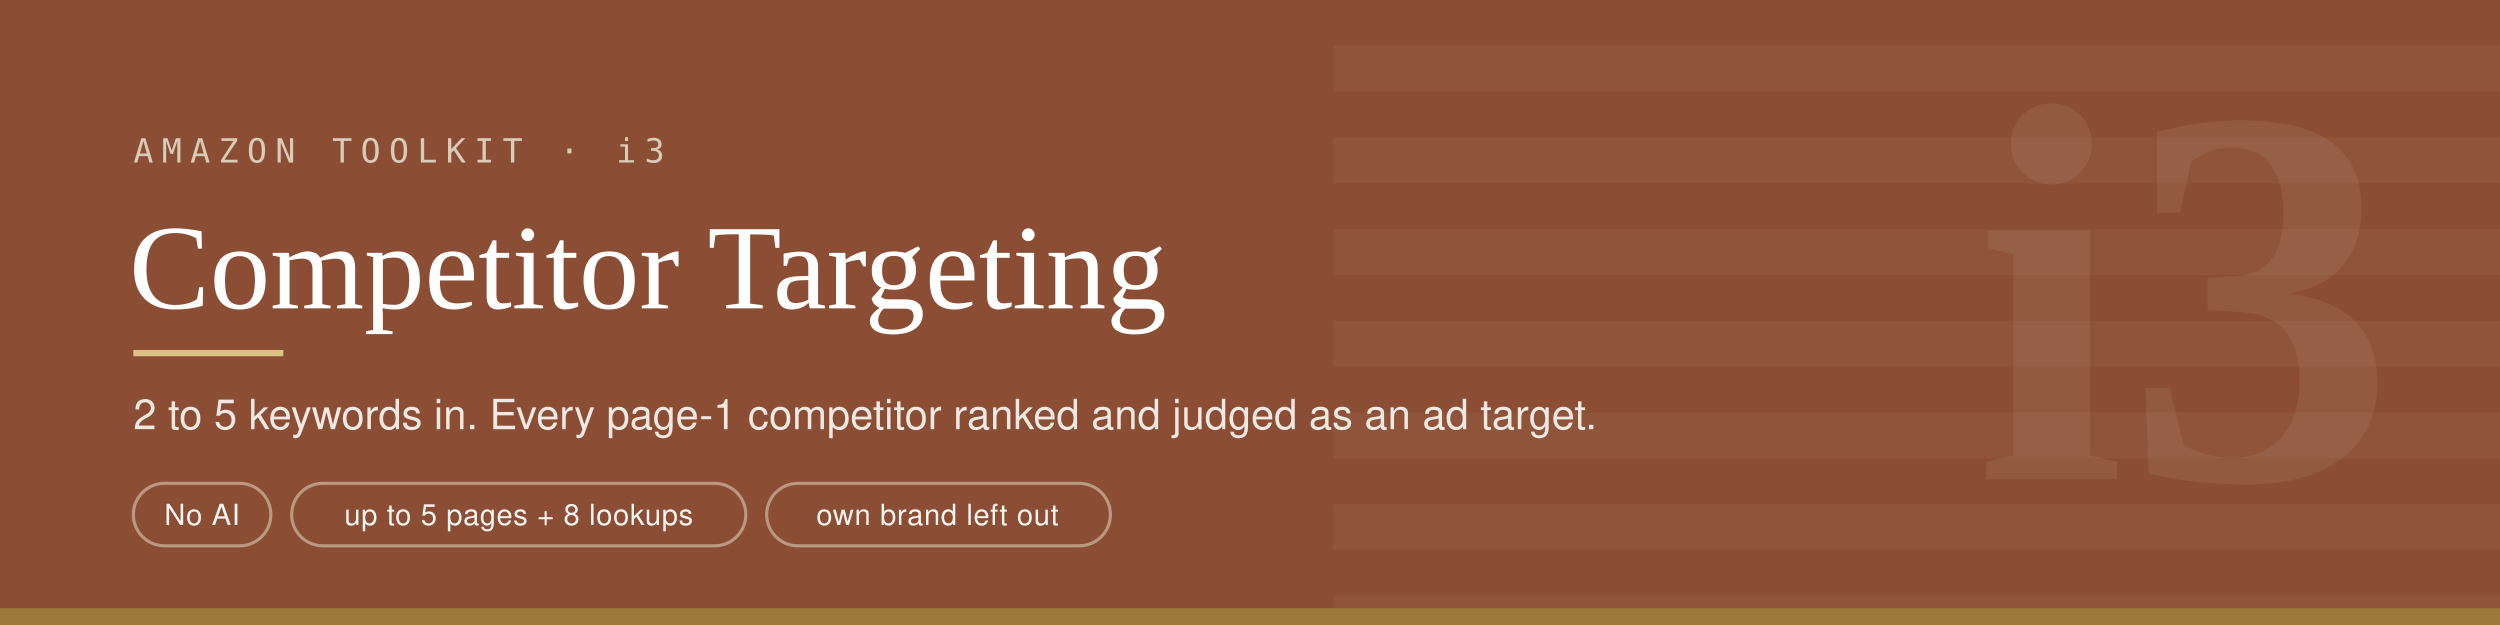
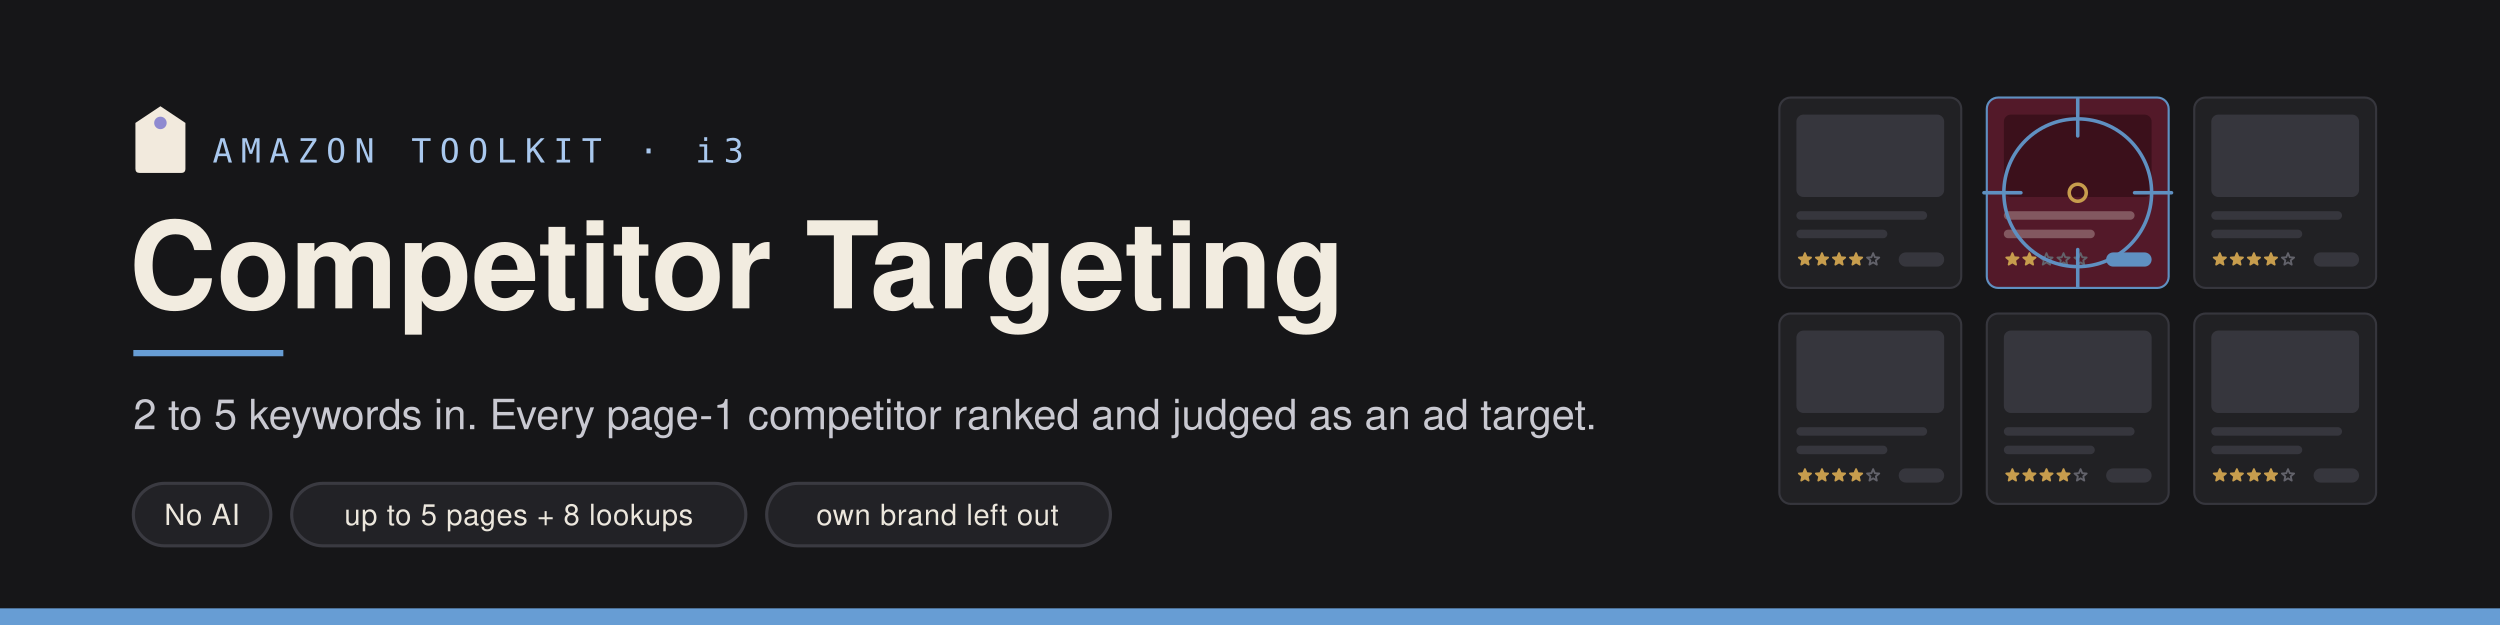
<svg xmlns="http://www.w3.org/2000/svg" width="1200" height="300" viewBox="0 0 1200 300" role="img" aria-label="i3 Competitor Targeting: 2 to 5 keywords in. Every page-1 competitor ranked and judged as an ad target.">
-   <rect width="1200" height="300" fill="#8B4E34" />
-   <rect x="640" y="22" width="560" height="22" fill="#ffffff" opacity="0.035" />
-   <rect x="640" y="66" width="560" height="22" fill="#ffffff" opacity="0.035" />
-   <rect x="640" y="110" width="560" height="22" fill="#ffffff" opacity="0.035" />
-   <rect x="640" y="154" width="560" height="22" fill="#ffffff" opacity="0.035" />
-   <rect x="640" y="198" width="560" height="22" fill="#ffffff" opacity="0.035" />
-   <rect x="640" y="242" width="560" height="22" fill="#ffffff" opacity="0.035" />
-   <rect x="640" y="286" width="560" height="22" fill="#ffffff" opacity="0.035" />
-   <text x="1150" y="230" text-anchor="end" font-family="Georgia, 'Times New Roman', serif" font-size="260" font-weight="700" fill="#ffffff" opacity="0.07">i3</text>
-   <rect x="0" y="292" width="1200" height="8" fill="#9C7A3C" />
-   <text x="64" y="78" font-family="ui-monospace, 'Cascadia Mono', Consolas, 'SF Mono', Menlo, monospace" font-size="16" fill="#D8CBB8" letter-spacing="4">AMAZON TOOLKIT · i3</text>
-   <text x="62" y="148" font-family="Georgia, 'Times New Roman', serif" font-size="58" fill="#ffffff">Competitor Targeting</text>
-   <rect x="64" y="168" width="72" height="3" fill="#DCC285" />
-   <text x="64" y="206" font-family="'Segoe UI', -apple-system, Helvetica, Arial, sans-serif" font-size="20" fill="#f7f5f2" opacity="0.92">2 to 5 keywords in. Every page-1 competitor ranked and judged as an ad target.</text>
-   <rect x="64" y="232" width="66" height="30" rx="15" fill="none" stroke="#D8CBB8" stroke-opacity="0.6" stroke-width="1.5" />
-   <text x="97" y="252" text-anchor="middle" font-family="'Segoe UI', -apple-system, Helvetica, Arial, sans-serif" font-size="14" fill="#f7f5f2" letter-spacing="0.3">No AI</text>
-   <rect x="140.0" y="232" width="218" height="30" rx="15" fill="none" stroke="#D8CBB8" stroke-opacity="0.6" stroke-width="1.5" />
-   <text x="249" y="252" text-anchor="middle" font-family="'Segoe UI', -apple-system, Helvetica, Arial, sans-serif" font-size="14" fill="#f7f5f2" letter-spacing="0.3">up to 5 pages + 8 lookups</text>
-   <rect x="368.0" y="232" width="165" height="30" rx="15" fill="none" stroke="#D8CBB8" stroke-opacity="0.6" stroke-width="1.5" />
-   <text x="450" y="252" text-anchor="middle" font-family="'Segoe UI', -apple-system, Helvetica, Arial, sans-serif" font-size="14" fill="#f7f5f2" letter-spacing="0.3">own brand left out</text>
+   <rect width="1200" height="300" fill="#161618" />
+   <g transform="translate(850 40) scale(0.682)" opacity="0.9">
+     <rect x="6" y="10" width="128" height="134" rx="8" fill="#222226" stroke="#3A3A41" stroke-width="1.5" />
+     <rect x="18" y="22" width="104" height="58" rx="5" fill="#3A3A41" />
+     <rect x="18" y="90" width="92" height="6" rx="3" fill="#3A3A41" />
+     <rect x="18" y="103" width="64" height="6" rx="3" fill="#3A3A41" />
+     <polygon points="24.0,119.5 25.2,122.4 28.3,122.6 25.9,124.6 26.6,127.6 24.0,126.0 21.4,127.6 22.1,124.6 19.7,122.6 22.8,122.4" fill="#DAAC53" stroke="#DAAC53" stroke-width="1.3" stroke-linejoin="round" />
+     <polygon points="36.0,119.5 37.2,122.4 40.3,122.6 37.9,124.6 38.6,127.6 36.0,126.0 33.4,127.6 34.1,124.6 31.7,122.6 34.8,122.4" fill="#DAAC53" stroke="#DAAC53" stroke-width="1.3" stroke-linejoin="round" />
+     <polygon points="48.0,119.5 49.2,122.4 52.3,122.6 49.9,124.6 50.6,127.6 48.0,126.0 45.4,127.6 46.1,124.6 43.7,122.6 46.8,122.4" fill="#DAAC53" stroke="#DAAC53" stroke-width="1.3" stroke-linejoin="round" />
+     <polygon points="60.0,119.5 61.2,122.4 64.3,122.6 61.9,124.6 62.6,127.6 60.0,126.0 57.4,127.6 58.1,124.6 55.7,122.6 58.8,122.4" fill="#DAAC53" stroke="#DAAC53" stroke-width="1.3" stroke-linejoin="round" />
+     <polygon points="72.0,119.5 73.2,122.4 76.3,122.6 73.9,124.6 74.6,127.6 72.0,126.0 69.4,127.6 70.1,124.6 67.7,122.6 70.8,122.4" fill="none" stroke="#6A6A73" stroke-width="1.3" stroke-linejoin="round" />
+     <rect x="90" y="119" width="32" height="10" rx="5" fill="#3A3A41" />
+     <rect x="152" y="10" width="128" height="134" rx="8" fill="#5A1A2B" stroke="#679DD4" stroke-width="1.5" />
+     <rect x="164" y="22" width="104" height="58" rx="5" fill="#3F0F1C" />
+     <rect x="164" y="90" width="92" height="6" rx="3" fill="#8E5F68" />
+     <rect x="164" y="103" width="64" height="6" rx="3" fill="#8E5F68" />
+     <polygon points="170.0,119.5 171.2,122.4 174.3,122.6 171.9,124.6 172.6,127.6 170.0,126.0 167.4,127.6 168.1,124.6 165.7,122.6 168.8,122.4" fill="#DAAC53" stroke="#DAAC53" stroke-width="1.3" stroke-linejoin="round" />
+     <polygon points="182.0,119.5 183.2,122.4 186.3,122.6 183.9,124.6 184.6,127.6 182.0,126.0 179.4,127.6 180.1,124.6 177.7,122.6 180.8,122.4" fill="#DAAC53" stroke="#DAAC53" stroke-width="1.3" stroke-linejoin="round" />
+     <polygon points="194.0,119.5 195.2,122.4 198.3,122.6 195.9,124.6 196.6,127.6 194.0,126.0 191.4,127.6 192.1,124.6 189.7,122.6 192.8,122.4" fill="none" stroke="#6A6A73" stroke-width="1.3" stroke-linejoin="round" />
+     <polygon points="206.0,119.5 207.2,122.4 210.3,122.6 207.9,124.6 208.6,127.6 206.0,126.0 203.4,127.6 204.1,124.6 201.7,122.6 204.8,122.4" fill="none" stroke="#6A6A73" stroke-width="1.3" stroke-linejoin="round" />
+     <polygon points="218.0,119.5 219.2,122.4 222.3,122.6 219.9,124.6 220.6,127.6 218.0,126.0 215.4,127.6 216.1,124.6 213.7,122.6 216.8,122.4" fill="none" stroke="#6A6A73" stroke-width="1.3" stroke-linejoin="round" />
+     <rect x="236" y="119" width="32" height="10" rx="5" fill="#679DD4" />
+     <rect x="298" y="10" width="128" height="134" rx="8" fill="#222226" stroke="#3A3A41" stroke-width="1.5" />
+     <rect x="310" y="22" width="104" height="58" rx="5" fill="#3A3A41" />
+     <rect x="310" y="90" width="92" height="6" rx="3" fill="#3A3A41" />
+     <rect x="310" y="103" width="64" height="6" rx="3" fill="#3A3A41" />
+     <polygon points="316.0,119.5 317.2,122.4 320.3,122.6 317.9,124.6 318.6,127.6 316.0,126.0 313.4,127.6 314.1,124.6 311.7,122.6 314.8,122.4" fill="#DAAC53" stroke="#DAAC53" stroke-width="1.3" stroke-linejoin="round" />
+     <polygon points="328.0,119.5 329.2,122.4 332.3,122.6 329.9,124.6 330.6,127.6 328.0,126.0 325.4,127.6 326.1,124.6 323.7,122.6 326.8,122.4" fill="#DAAC53" stroke="#DAAC53" stroke-width="1.3" stroke-linejoin="round" />
+     <polygon points="340.0,119.5 341.2,122.4 344.3,122.6 341.9,124.6 342.6,127.6 340.0,126.0 337.4,127.6 338.1,124.6 335.7,122.6 338.8,122.4" fill="#DAAC53" stroke="#DAAC53" stroke-width="1.3" stroke-linejoin="round" />
+     <polygon points="352.0,119.5 353.2,122.4 356.3,122.6 353.9,124.6 354.6,127.6 352.0,126.0 349.4,127.6 350.1,124.6 347.7,122.6 350.8,122.4" fill="#DAAC53" stroke="#DAAC53" stroke-width="1.3" stroke-linejoin="round" />
+     <polygon points="364.0,119.5 365.2,122.4 368.3,122.6 365.9,124.6 366.6,127.6 364.0,126.0 361.4,127.6 362.1,124.6 359.7,122.6 362.8,122.4" fill="none" stroke="#6A6A73" stroke-width="1.3" stroke-linejoin="round" />
+     <rect x="382" y="119" width="32" height="10" rx="5" fill="#3A3A41" />
+     <rect x="6" y="162" width="128" height="134" rx="8" fill="#222226" stroke="#3A3A41" stroke-width="1.5" />
+     <rect x="18" y="174" width="104" height="58" rx="5" fill="#3A3A41" />
+     <rect x="18" y="242" width="92" height="6" rx="3" fill="#3A3A41" />
+     <rect x="18" y="255" width="64" height="6" rx="3" fill="#3A3A41" />
+     <polygon points="24.0,271.5 25.2,274.4 28.3,274.6 25.9,276.6 26.6,279.6 24.0,278.0 21.4,279.6 22.1,276.6 19.7,274.6 22.8,274.4" fill="#DAAC53" stroke="#DAAC53" stroke-width="1.3" stroke-linejoin="round" />
+     <polygon points="36.0,271.5 37.2,274.4 40.3,274.6 37.9,276.6 38.6,279.6 36.0,278.0 33.4,279.6 34.1,276.6 31.7,274.6 34.8,274.4" fill="#DAAC53" stroke="#DAAC53" stroke-width="1.3" stroke-linejoin="round" />
+     <polygon points="48.0,271.5 49.2,274.4 52.3,274.6 49.9,276.6 50.6,279.6 48.0,278.0 45.4,279.6 46.1,276.6 43.7,274.6 46.8,274.4" fill="#DAAC53" stroke="#DAAC53" stroke-width="1.3" stroke-linejoin="round" />
+     <polygon points="60.0,271.5 61.2,274.4 64.3,274.6 61.9,276.6 62.6,279.6 60.0,278.0 57.4,279.6 58.1,276.6 55.7,274.6 58.8,274.4" fill="#DAAC53" stroke="#DAAC53" stroke-width="1.3" stroke-linejoin="round" />
+     <polygon points="72.0,271.5 73.2,274.4 76.3,274.6 73.9,276.6 74.6,279.6 72.0,278.0 69.4,279.6 70.1,276.6 67.7,274.6 70.8,274.4" fill="none" stroke="#6A6A73" stroke-width="1.3" stroke-linejoin="round" />
+     <rect x="90" y="271" width="32" height="10" rx="5" fill="#3A3A41" />
+     <rect x="152" y="162" width="128" height="134" rx="8" fill="#222226" stroke="#3A3A41" stroke-width="1.5" />
+     <rect x="164" y="174" width="104" height="58" rx="5" fill="#3A3A41" />
+     <rect x="164" y="242" width="92" height="6" rx="3" fill="#3A3A41" />
+     <rect x="164" y="255" width="64" height="6" rx="3" fill="#3A3A41" />
+     <polygon points="170.0,271.5 171.2,274.4 174.3,274.6 171.9,276.6 172.6,279.6 170.0,278.0 167.4,279.6 168.1,276.6 165.7,274.6 168.8,274.4" fill="#DAAC53" stroke="#DAAC53" stroke-width="1.3" stroke-linejoin="round" />
+     <polygon points="182.0,271.5 183.2,274.4 186.3,274.6 183.9,276.6 184.6,279.6 182.0,278.0 179.4,279.6 180.1,276.6 177.7,274.6 180.8,274.4" fill="#DAAC53" stroke="#DAAC53" stroke-width="1.3" stroke-linejoin="round" />
+     <polygon points="194.0,271.5 195.2,274.4 198.3,274.6 195.9,276.6 196.6,279.6 194.0,278.0 191.4,279.6 192.1,276.6 189.7,274.6 192.8,274.4" fill="#DAAC53" stroke="#DAAC53" stroke-width="1.3" stroke-linejoin="round" />
+     <polygon points="206.0,271.5 207.2,274.4 210.3,274.6 207.9,276.6 208.6,279.6 206.0,278.0 203.4,279.6 204.1,276.6 201.7,274.6 204.8,274.4" fill="#DAAC53" stroke="#DAAC53" stroke-width="1.3" stroke-linejoin="round" />
+     <polygon points="218.0,271.5 219.2,274.4 222.3,274.6 219.9,276.6 220.6,279.6 218.0,278.0 215.4,279.6 216.1,276.6 213.7,274.6 216.8,274.4" fill="none" stroke="#6A6A73" stroke-width="1.3" stroke-linejoin="round" />
+     <rect x="236" y="271" width="32" height="10" rx="5" fill="#3A3A41" />
+     <rect x="298" y="162" width="128" height="134" rx="8" fill="#222226" stroke="#3A3A41" stroke-width="1.5" />
+     <rect x="310" y="174" width="104" height="58" rx="5" fill="#3A3A41" />
+     <rect x="310" y="242" width="92" height="6" rx="3" fill="#3A3A41" />
+     <rect x="310" y="255" width="64" height="6" rx="3" fill="#3A3A41" />
+     <polygon points="316.0,271.5 317.2,274.4 320.3,274.6 317.9,276.6 318.6,279.6 316.0,278.0 313.4,279.6 314.1,276.6 311.7,274.6 314.8,274.4" fill="#DAAC53" stroke="#DAAC53" stroke-width="1.3" stroke-linejoin="round" />
+     <polygon points="328.0,271.5 329.2,274.4 332.3,274.6 329.9,276.6 330.6,279.6 328.0,278.0 325.4,279.6 326.1,276.6 323.7,274.6 326.8,274.4" fill="#DAAC53" stroke="#DAAC53" stroke-width="1.3" stroke-linejoin="round" />
+     <polygon points="340.0,271.5 341.2,274.4 344.3,274.6 341.9,276.6 342.6,279.6 340.0,278.0 337.4,279.6 338.1,276.6 335.7,274.6 338.8,274.4" fill="#DAAC53" stroke="#DAAC53" stroke-width="1.3" stroke-linejoin="round" />
+     <polygon points="352.0,271.5 353.2,274.4 356.3,274.6 353.9,276.6 354.6,279.6 352.0,278.0 349.4,279.6 350.1,276.6 347.7,274.6 350.8,274.4" fill="#DAAC53" stroke="#DAAC53" stroke-width="1.3" stroke-linejoin="round" />
+     <polygon points="364.0,271.5 365.2,274.4 368.3,274.6 365.9,276.6 366.6,279.6 364.0,278.0 361.4,279.6 362.1,276.6 359.7,274.6 362.8,274.4" fill="none" stroke="#6A6A73" stroke-width="1.3" stroke-linejoin="round" />
+     <rect x="382" y="271" width="32" height="10" rx="5" fill="#3A3A41" />
+     <circle cx="216" cy="77" r="52" fill="none" stroke="#679DD4" stroke-width="2.5" />
+     <circle cx="216" cy="77" r="6" fill="none" stroke="#DAAC53" stroke-width="2.5" />
+     <path d="M216 11 V37 M216 117 V143 M150 77 H176 M256 77 H282" stroke="#679DD4" stroke-width="2.5" stroke-linecap="round" />
+   </g>
+   <rect x="0" y="292" width="1200" height="8" fill="#679DD4" />
+   <g transform="translate(64 50)">
+     <path d="M13 1 L25 9 L25 31 Q25 33 23 33 L3 33 Q1 33 1 31 L1 9 Z" fill="#F2EADD" />
+     <circle cx="13" cy="9" r="3" fill="#8F8AD0" />
+   </g>
+   <text x="102" y="78" font-family="ui-monospace, 'Cascadia Mono', Consolas, 'SF Mono', Menlo, monospace" font-size="16" fill="#A9C8EE" letter-spacing="4">AMAZON TOOLKIT · i3</text>
+   <text x="62" y="148" font-family="'Bricolage Grotesque', 'Segoe UI', Helvetica, Arial, sans-serif" font-weight="800" font-size="58" fill="#F2ECE0">Competitor Targeting</text>
+   <rect x="64" y="168" width="72" height="3" fill="#679DD4" />
+   <text x="64" y="206" font-family="'Segoe UI', -apple-system, Helvetica, Arial, sans-serif" font-size="20" fill="#C9C9D1">2 to 5 keywords in. Every page-1 competitor ranked and judged as an ad target.</text>
+   <rect x="64" y="232" width="66" height="30" rx="15" fill="#222226" stroke="#3A3A41" stroke-width="1.5" />
+   <text x="97" y="252" text-anchor="middle" font-family="'Segoe UI', -apple-system, Helvetica, Arial, sans-serif" font-size="14" fill="#ECE7DD" letter-spacing="0.3">No AI</text>
+   <rect x="140.0" y="232" width="218" height="30" rx="15" fill="#222226" stroke="#3A3A41" stroke-width="1.5" />
+   <text x="249" y="252" text-anchor="middle" font-family="'Segoe UI', -apple-system, Helvetica, Arial, sans-serif" font-size="14" fill="#ECE7DD" letter-spacing="0.3">up to 5 pages + 8 lookups</text>
+   <rect x="368.0" y="232" width="165" height="30" rx="15" fill="#222226" stroke="#3A3A41" stroke-width="1.5" />
+   <text x="450" y="252" text-anchor="middle" font-family="'Segoe UI', -apple-system, Helvetica, Arial, sans-serif" font-size="14" fill="#ECE7DD" letter-spacing="0.3">own brand left out</text>
</svg>
